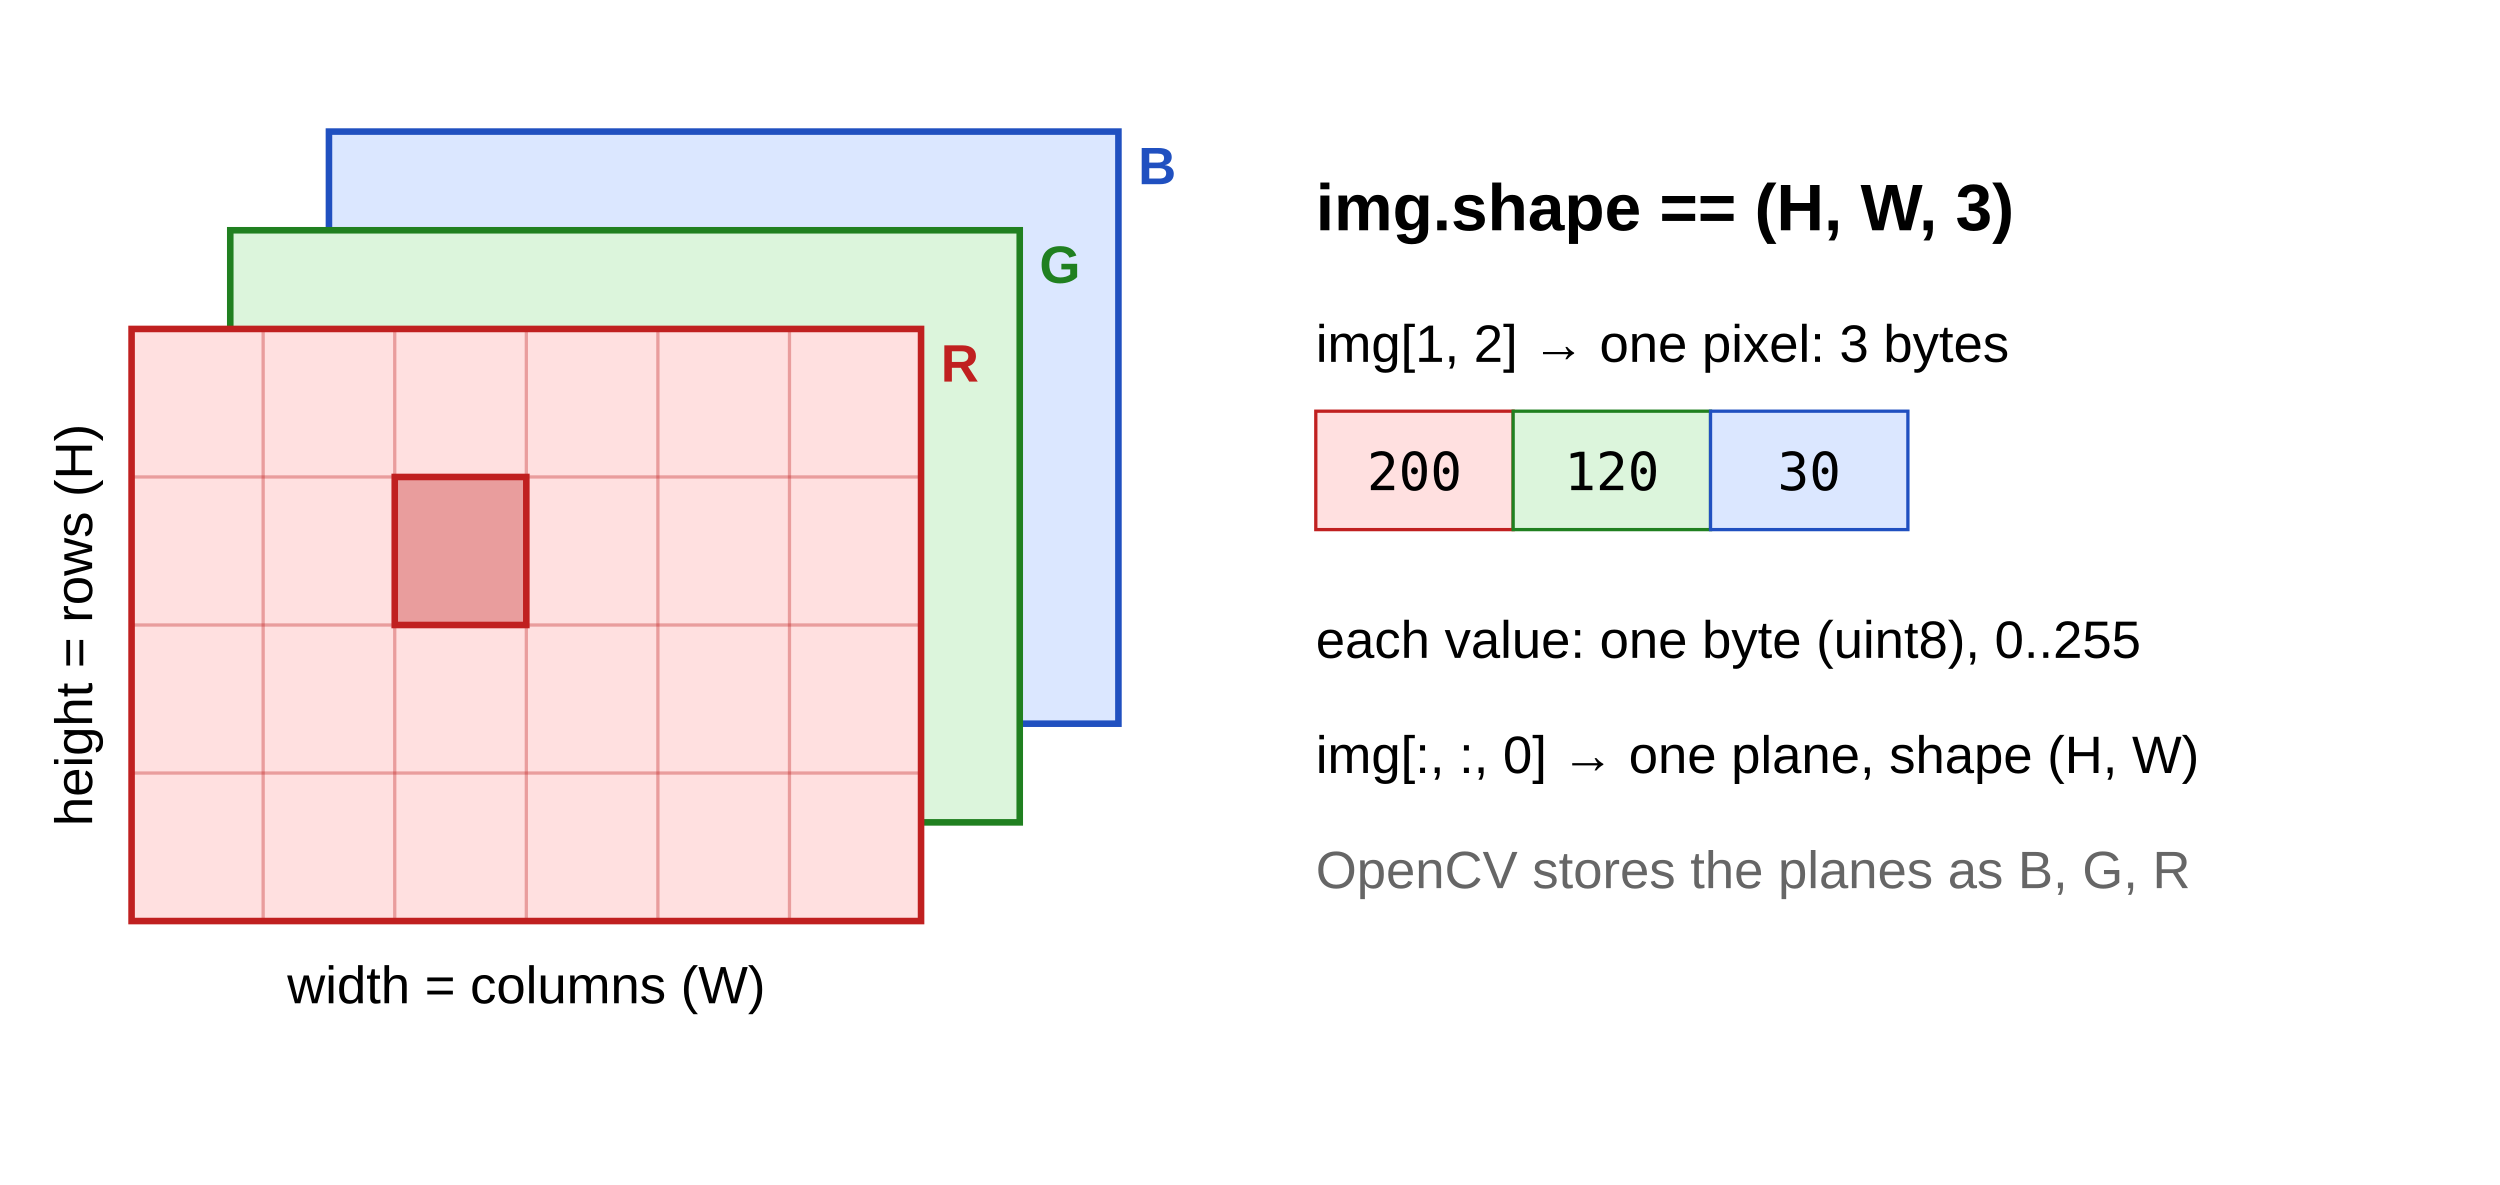
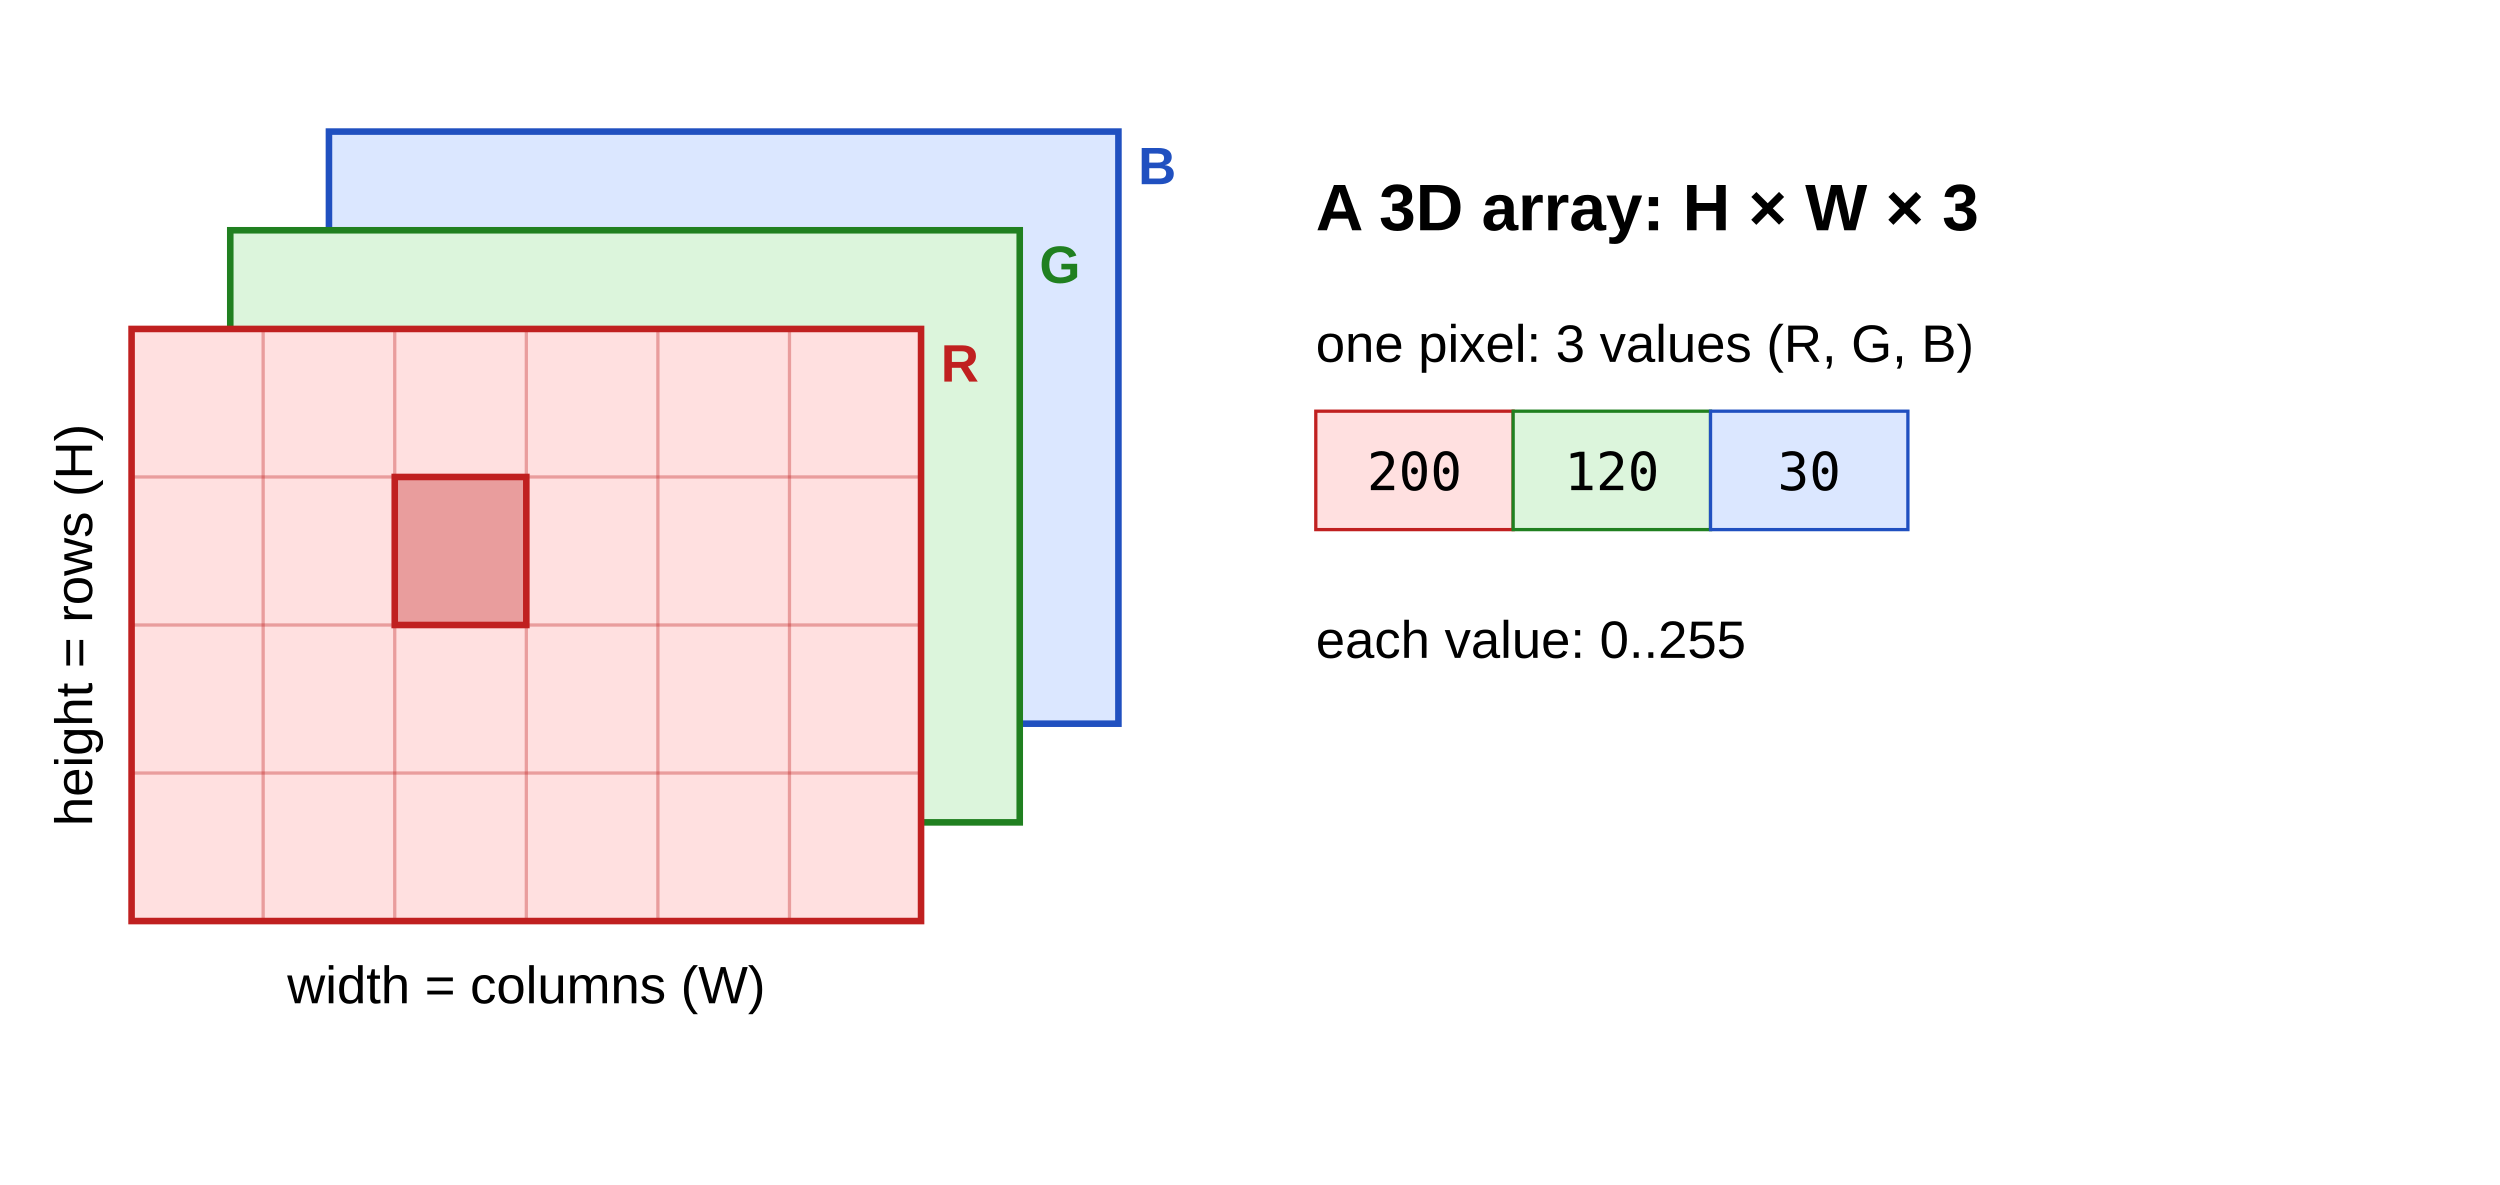
<svg xmlns="http://www.w3.org/2000/svg" viewBox="0 0 760 360" font-family="Segoe UI, Arial, sans-serif" font-size="16">
  <g transform="translate(40,40)">
    <g transform="translate(60,0)">
      <rect width="240" height="180" fill="#dbe7ff" stroke="#2050c0" stroke-width="2" />
      <text x="246" y="16" fill="#2050c0" font-weight="bold">B</text>
    </g>
    <g transform="translate(30,30)">
      <rect width="240" height="180" fill="#dcf5dc" stroke="#208020" stroke-width="2" />
      <text x="246" y="16" fill="#208020" font-weight="bold">G</text>
    </g>
    <g transform="translate(0,60)">
      <rect width="240" height="180" fill="#ffe0e0" stroke="#c02020" stroke-width="2" />
      <g stroke="#c02020" stroke-opacity="0.35">
        <line x1="40" y1="0" x2="40" y2="180" />
        <line x1="80" y1="0" x2="80" y2="180" />
        <line x1="120" y1="0" x2="120" y2="180" />
        <line x1="160" y1="0" x2="160" y2="180" />
        <line x1="200" y1="0" x2="200" y2="180" />
        <line x1="0" y1="45" x2="240" y2="45" />
        <line x1="0" y1="90" x2="240" y2="90" />
        <line x1="0" y1="135" x2="240" y2="135" />
      </g>
      <rect x="80" y="45" width="40" height="45" fill="#c02020" fill-opacity="0.35" stroke="#c02020" stroke-width="2" />
      <text x="246" y="16" fill="#c02020" font-weight="bold">R</text>
      <text x="120" y="205" text-anchor="middle">width = columns (W)</text>
      <text x="-12" y="90" text-anchor="middle" transform="rotate(-90,-12,90)">height = rows (H)</text>
    </g>
  </g>
  <g transform="translate(400,70)">
-     <text x="0" y="0" font-size="20" font-weight="bold">img.shape == (H, W, 3)</text>
-     <text x="0" y="40">img[1, 2] → one pixel: 3 bytes</text>
+     <text x="0" y="0" font-size="20" font-weight="bold">A 3D array: H × W × 3</text>
+     <text x="0" y="40">one pixel: 3 values (R, G, B)</text>
    <g transform="translate(0,55)" font-family="Consolas, monospace">
      <rect width="60" height="36" fill="#ffe0e0" stroke="#c02020" />
      <text x="30" y="24" text-anchor="middle">200</text>
      <rect x="60" width="60" height="36" fill="#dcf5dc" stroke="#208020" />
      <text x="90" y="24" text-anchor="middle">120</text>
      <rect x="120" width="60" height="36" fill="#dbe7ff" stroke="#2050c0" />
      <text x="150" y="24" text-anchor="middle">30</text>
    </g>
-     <text x="0" y="130">each value: one byte (uint8), 0..255</text>
-     <text x="0" y="165">img[:, :, 0] → one plane, shape (H, W)</text>
-     <text x="0" y="200" fill="#666">OpenCV stores the planes as B, G, R</text>
+     <text x="0" y="130">each value: 0..255</text>
  </g>
</svg>
